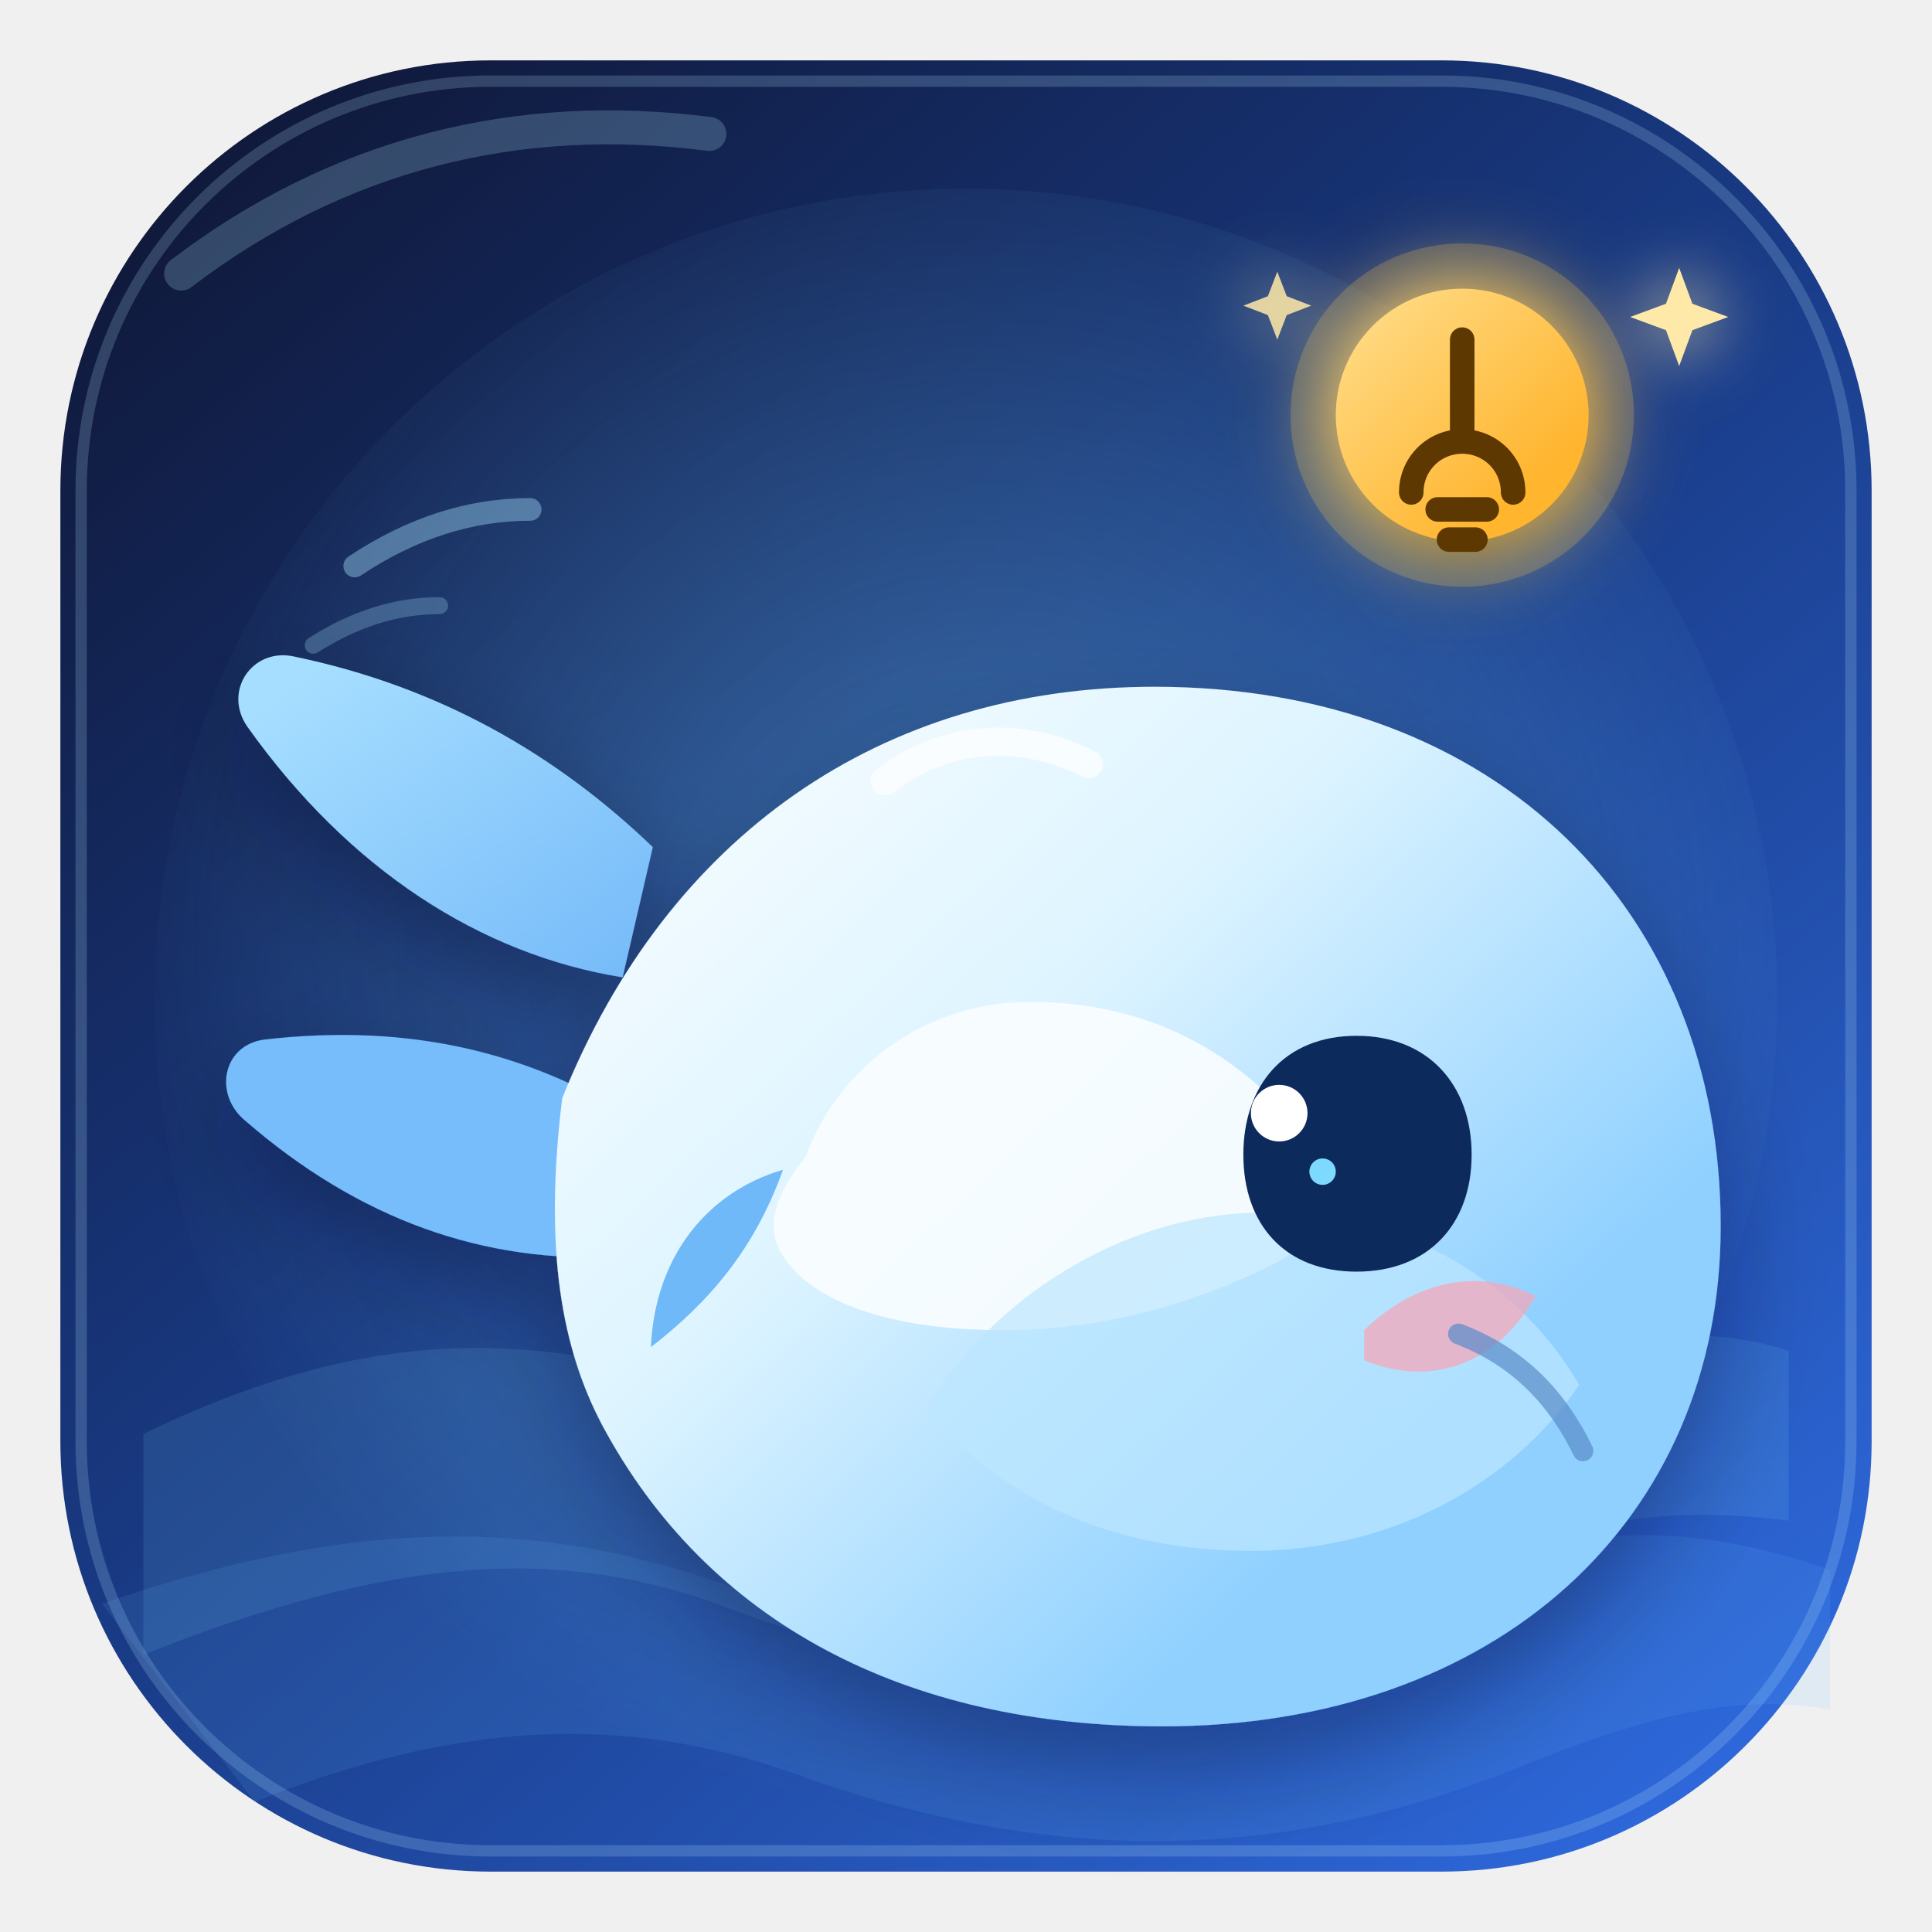
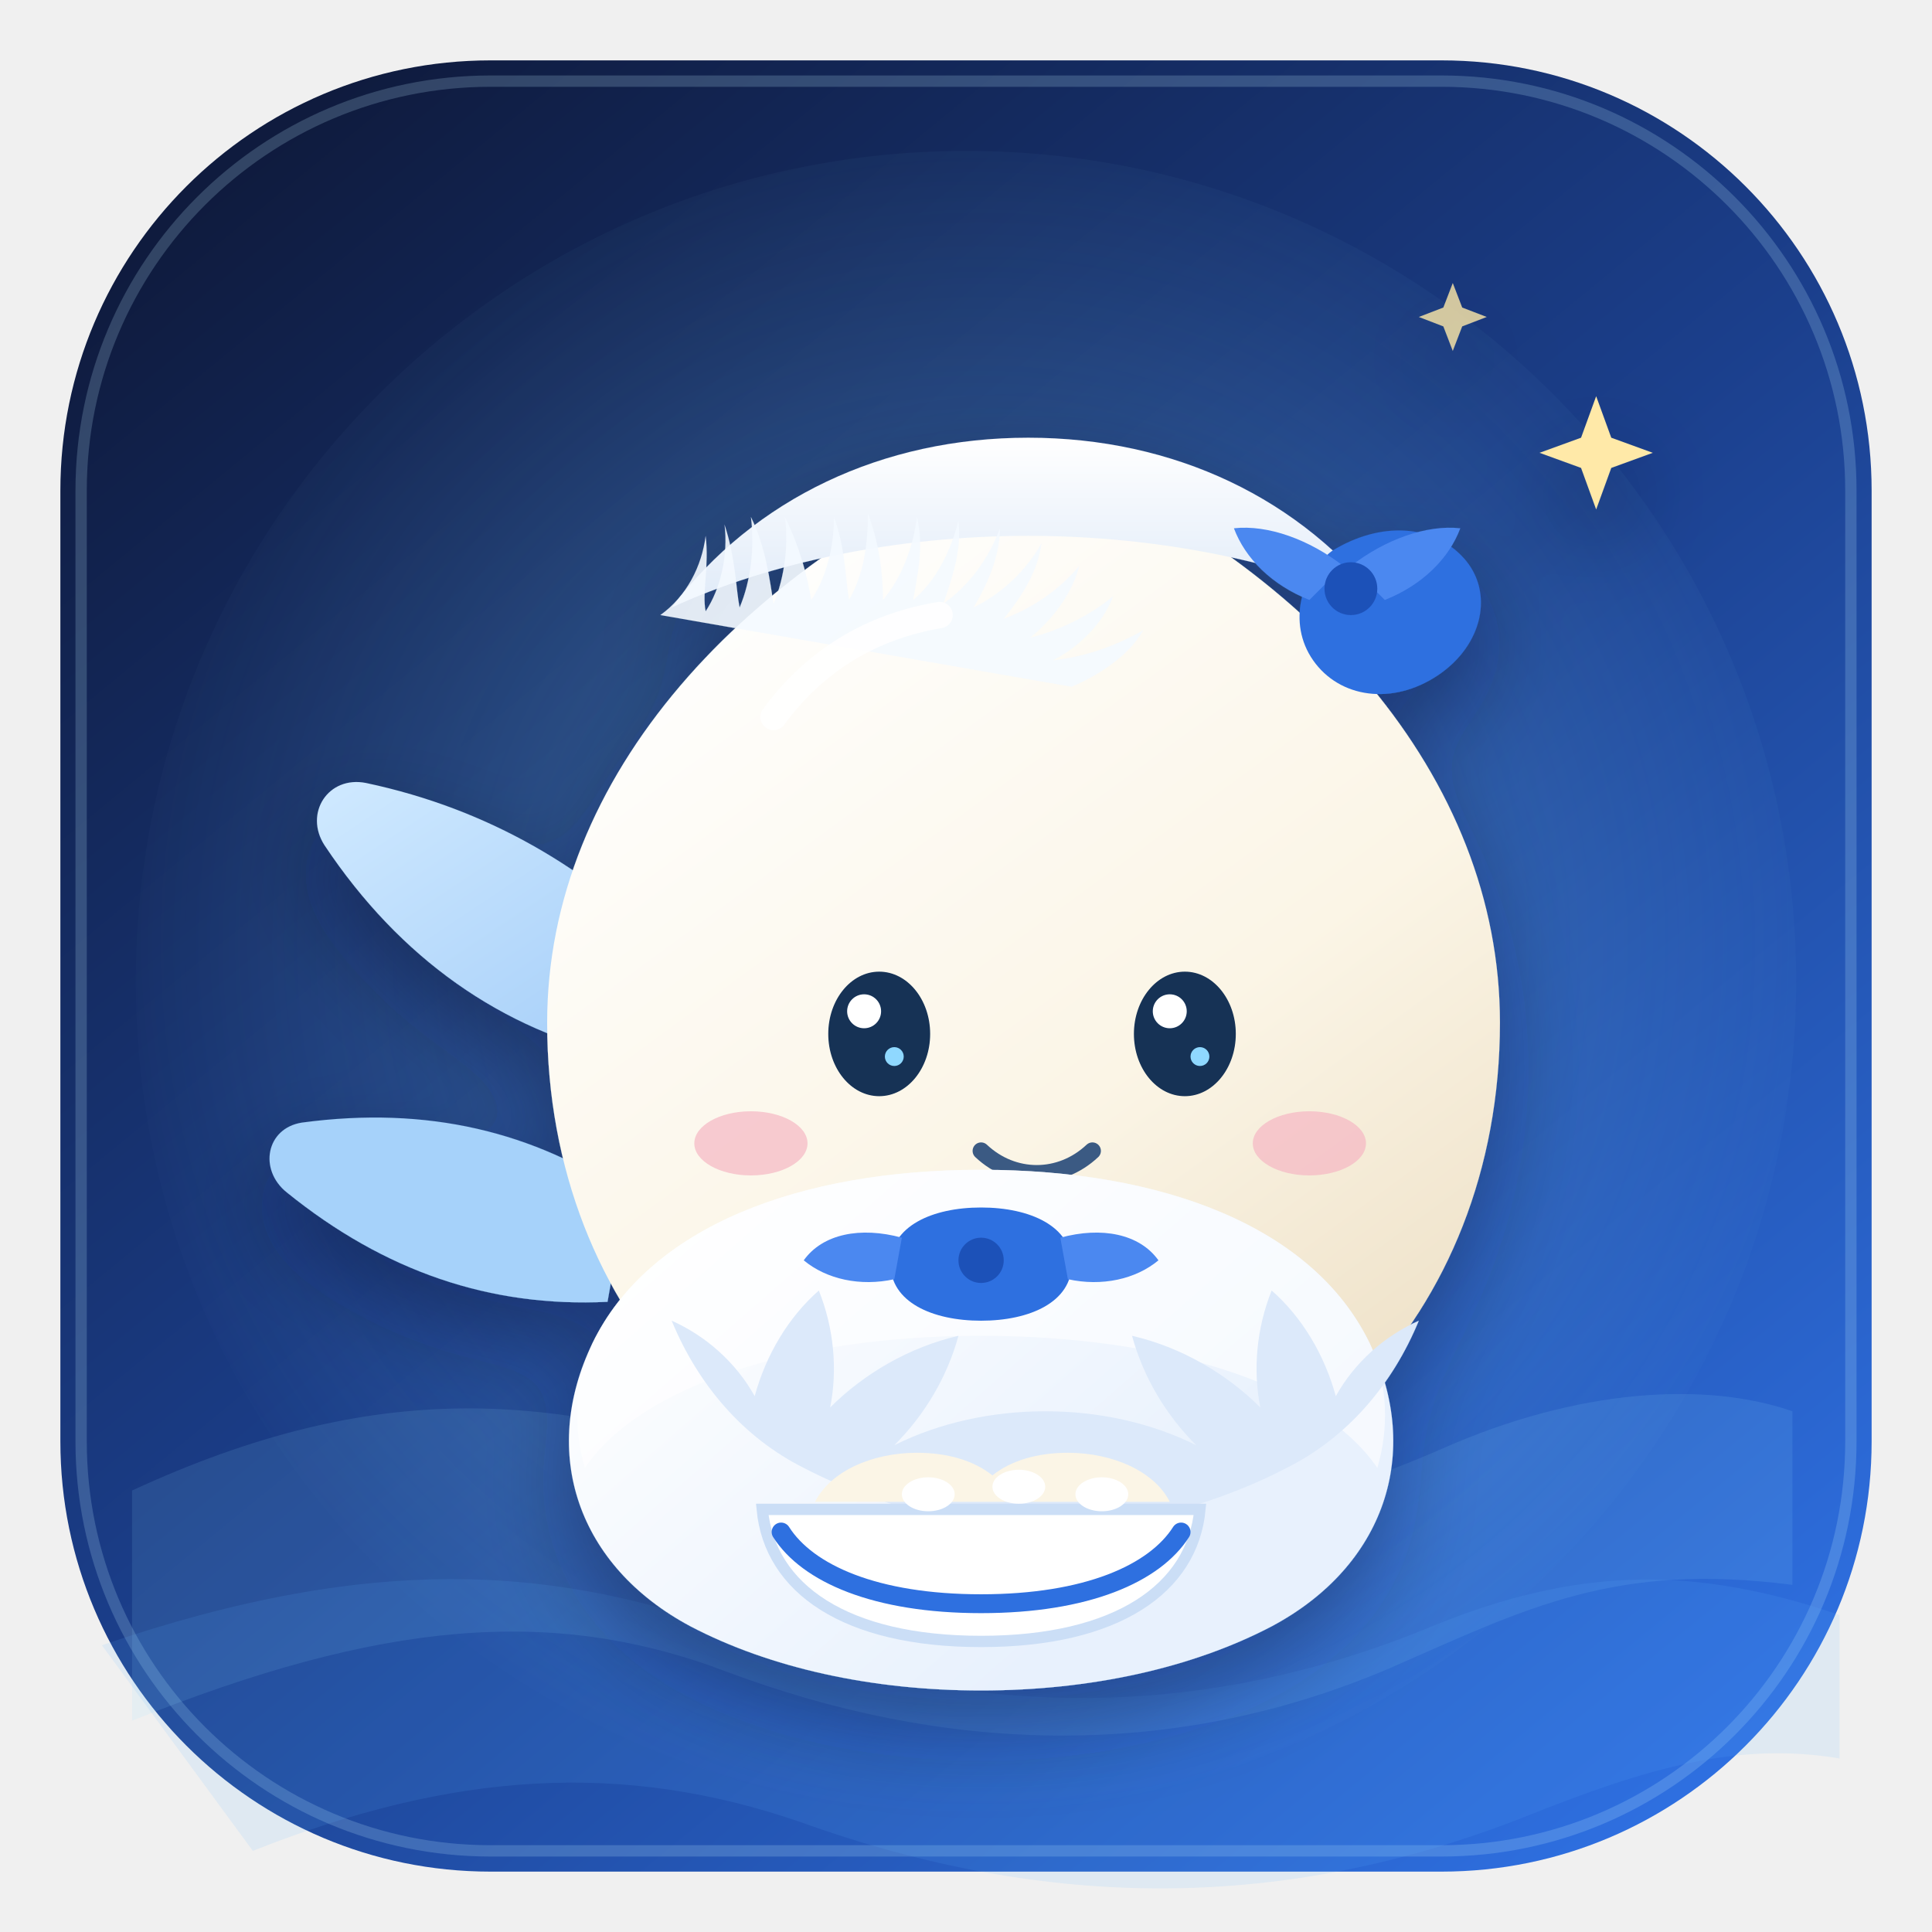
- <svg xmlns="http://www.w3.org/2000/svg" viewBox="0 0 1024 1024" role="img" aria-label="DeepSeek Pet Max whale icon">
+ <svg xmlns="http://www.w3.org/2000/svg" viewBox="0 0 1024 1024" role="img" aria-label="DaFeiYu original rice whale maid icon">
  <defs>
-     <linearGradient id="bg" x1="140" y1="80" x2="880" y2="960" gradientUnits="userSpaceOnUse">
-       <stop offset="0" stop-color="#101A3D" />
-       <stop offset=".48" stop-color="#193B86" />
-       <stop offset="1" stop-color="#2D67D9" />
+     <linearGradient id="bg" x1="150" y1="70" x2="880" y2="960" gradientUnits="userSpaceOnUse">
+       <stop offset="0" stop-color="#0F1B3E" />
+       <stop offset=".5" stop-color="#1B3F8C" />
+       <stop offset="1" stop-color="#2E6FE0" />
    </linearGradient>
-     <radialGradient id="glow" cx="0" cy="0" r="1" gradientTransform="translate(520 500) rotate(90) scale(460)" gradientUnits="userSpaceOnUse">
-       <stop stop-color="#7FD8FF" stop-opacity=".34" />
-       <stop offset="1" stop-color="#7FD8FF" stop-opacity="0" />
+     <radialGradient id="glow" cx="0" cy="0" r="1" gradientTransform="translate(520 500) rotate(90) scale(470)" gradientUnits="userSpaceOnUse">
+       <stop stop-color="#8FE0FF" stop-opacity=".32" />
+       <stop offset="1" stop-color="#8FE0FF" stop-opacity="0" />
    </radialGradient>
-     <linearGradient id="whale" x1="330" y1="300" x2="760" y2="760" gradientUnits="userSpaceOnUse">
+     <linearGradient id="rice" x1="360" y1="300" x2="740" y2="820" gradientUnits="userSpaceOnUse">
+       <stop offset="0" stop-color="#FFFFFF" />
+       <stop offset=".55" stop-color="#FBF5E6" />
+       <stop offset="1" stop-color="#EBDCC0" />
+     </linearGradient>
+     <linearGradient id="tail" x1="150" y1="430" x2="330" y2="700" gradientUnits="userSpaceOnUse">
+       <stop stop-color="#CFE9FF" />
+       <stop offset="1" stop-color="#8FC0F5" />
+     </linearGradient>
+     <linearGradient id="apron" x1="430" y1="560" x2="640" y2="800" gradientUnits="userSpaceOnUse">
      <stop stop-color="#FFFFFF" />
-       <stop offset=".52" stop-color="#DDF4FF" />
-       <stop offset="1" stop-color="#8FD0FF" />
+       <stop offset="1" stop-color="#E8F1FD" />
    </linearGradient>
-     <linearGradient id="tail" x1="130" y1="380" x2="330" y2="660" gradientUnits="userSpaceOnUse">
-       <stop stop-color="#A6DEFF" />
-       <stop offset="1" stop-color="#5EA9F6" />
-     </linearGradient>
-     <linearGradient id="light" x1="700" y1="120" x2="820" y2="250" gradientUnits="userSpaceOnUse">
-       <stop stop-color="#FFE8A3" />
-       <stop offset="1" stop-color="#FFB52E" />
+     <linearGradient id="frill" x1="0" y1="0" x2="0" y2="1">
+       <stop stop-color="#FFFFFF" />
+       <stop offset="1" stop-color="#DFEAF8" />
    </linearGradient>
    <filter id="shadow" x="-20%" y="-20%" width="140%" height="150%">
-       <feDropShadow dx="0" dy="24" stdDeviation="26" flood-color="#061129" flood-opacity=".35" />
-     </filter>
-     <filter id="lampGlow" x="-120%" y="-120%" width="340%" height="340%">
-       <feGaussianBlur stdDeviation="18" result="blur" />
-       <feMerge>
-         <feMergeNode in="blur" />
-         <feMergeNode in="SourceGraphic" />
-       </feMerge>
+       <feDropShadow dx="0" dy="22" stdDeviation="24" flood-color="#061129" flood-opacity=".34" />
    </filter>
  </defs>
  <rect x="32" y="32" width="960" height="960" rx="228" fill="url(#bg)" />
-   <rect x="43" y="43" width="938" height="938" rx="217" fill="none" stroke="#B9E9FF" stroke-opacity=".2" stroke-width="6" />
-   <circle cx="512" cy="530" r="430" fill="url(#glow)" />
-   <path d="M76 760c128-62 220-55 334-13 118 44 226 48 354-9 72-33 139-37 184-22v90c-93-12-138 12-211 44-118 52-238 45-349 3-91-35-181-28-312 24z" fill="#7ED9FF" fill-opacity=".12" />
-   <path d="M54 850c145-50 242-43 342-6 125 46 243 43 359-5 78-32 139-33 215-7v74c-53-9-101 5-166 31-126 51-250 51-380 4-94-34-184-28-289 14z" fill="#65B9FF" fill-opacity=".12" />
-   <path d="M96 145c84-64 179-87 280-74" fill="none" stroke="#B9ECFF" stroke-opacity=".22" stroke-width="18" stroke-linecap="round" />
+   <rect x="43" y="43" width="938" height="938" rx="217" fill="none" stroke="#BFEBFF" stroke-opacity=".2" stroke-width="6" />
+   <circle cx="512" cy="520" r="440" fill="url(#glow)" />
+   <path d="M70 790c130-60 224-52 338-12 118 42 228 46 356-10 72-32 140-36 186-20v92c-94-12-140 12-213 44-119 51-240 44-352 2-92-35-183-27-315 26z" fill="#8FD8FF" fill-opacity=".12" />
+   <path d="M54 872c146-50 244-42 344-4 126 45 245 42 361-6 78-32 140-32 216-6v76c-54-9-102 5-167 31-127 50-252 50-383 3-95-33-185-27-291 15z" fill="#5FB4FF" fill-opacity=".12" />
  <g filter="url(#shadow)">
-     <path d="M330 518c-75-12-145-57-199-133-13-19 3-42 25-37 77 16 139 52 190 101z" fill="url(#tail)" />
-     <path d="M329 666c-73 4-139-20-199-72-17-14-12-40 10-43 78-9 143 7 201 45z" fill="#77BDFB" />
-     <path d="M298 582c56-139 169-218 314-218 182 0 300 119 300 286 0 156-119 265-296 265-136 0-241-55-297-160-21-40-31-92-21-173z" fill="url(#whale)" />
-     <path d="M427 613c18-49 65-82 119-82 63 0 111 27 146 71 21 27 15 52-19 69-47 23-94 34-142 34-59 0-102-15-117-41-9-15-2-32 13-51z" fill="#F9FDFF" fill-opacity=".92" />
-     <path d="M491 747c31-54 97-100 168-104 76-5 143 31 178 91-36 53-100 88-174 88-73 0-132-27-172-75z" fill="#BDE7FF" fill-opacity=".7" />
-     <path d="M659 612c0-37 22-63 60-63s61 26 61 63-23 62-61 62-60-25-60-62z" fill="#102A5C" />
-     <circle cx="678" cy="590" r="15" fill="#FFFFFF" />
-     <circle cx="701" cy="621" r="7" fill="#7ED9FF" />
-     <path d="M723 705c26-25 59-34 91-18-20 35-54 49-91 34z" fill="#F4A7B9" fill-opacity=".74" />
-     <path d="M773 707c29 11 51 31 66 62" fill="none" stroke="#5A8CC9" stroke-width="11" stroke-linecap="round" stroke-opacity=".7" />
-     <path d="M415 620c-41 12-68 47-70 94 31-24 55-52 70-94z" fill="#6FB9F8" />
-     <path d="M469 414c32-25 73-27 108-9" fill="none" stroke="#FFFFFF" stroke-opacity=".7" stroke-width="15" stroke-linecap="round" />
-   </g>
-   <g filter="url(#lampGlow)">
-     <circle cx="775" cy="220" r="91" fill="#FFC846" fill-opacity=".22" />
-     <circle cx="775" cy="220" r="67" fill="url(#light)" />
-     <path d="M775 180v54m0 0c-15 0-27 12-27 27m27-27c15 0 27 12 27 27m-40 9h26m-20 16h14" fill="none" stroke="#5D3700" stroke-width="13" stroke-linecap="round" stroke-linejoin="round" />
-     <path d="M890 142l7 19 19 7-19 7-7 19-7-19-19-7 19-7z" fill="#FFE9A8" />
-     <path d="M677 144l5 13 13 5-13 5-5 13-5-13-13-5 13-5z" fill="#FFE9A8" fill-opacity=".85" />
-   </g>
-   <g fill="none" stroke="#A9E5FF" stroke-linecap="round">
-     <path d="M188 300c30-20 61-30 93-30" stroke-width="12" stroke-opacity=".4" />
-     <path d="M166 342c22-14 44-21 67-21" stroke-width="9" stroke-opacity=".26" />
+     <path d="M330 560c-64-14-118-52-158-112-11-17 2-37 22-33 66 14 118 46 160 88z" fill="url(#tail)" />
+     <path d="M322 690c-62 3-118-16-170-58-15-12-11-34 8-37 67-9 123 5 172 38z" fill="#A6D2FA" />
+     <path d="M545 236c150 62 250 176 250 306 0 156-112 268-253 268S290 698 290 542c0-130 103-244 255-306z" fill="url(#rice)" />
+     <ellipse cx="466" cy="548" rx="27" ry="33" fill="#123055" />
+     <ellipse cx="628" cy="548" rx="27" ry="33" fill="#123055" />
+     <circle cx="458" cy="536" r="9" fill="#FFFFFF" />
+     <circle cx="620" cy="536" r="9" fill="#FFFFFF" />
+     <circle cx="474" cy="560" r="5" fill="#8FD8FF" />
+     <circle cx="636" cy="560" r="5" fill="#8FD8FF" />
+     <path d="M520 610c17 16 42 16 59 0" fill="none" stroke="#3A5A83" stroke-width="9" stroke-linecap="round" />
+     <ellipse cx="398" cy="606" rx="30" ry="17" fill="#F6B7C4" fill-opacity=".7" />
+     <ellipse cx="694" cy="606" rx="30" ry="17" fill="#F6B7C4" fill-opacity=".7" />
+     <path d="M356 322c44-58 112-90 189-90s145 32 189 90c-52-24-120-38-189-38s-137 14-189 38z" fill="url(#frill)" />
+     <path d="M350 326c14-10 22-26 24-42 2 16-2 30 0 40 8-12 12-30 10-46 6 18 6 34 8 44 6-14 8-32 6-48 8 16 10 34 12 46 6-14 8-32 6-46 8 16 12 32 14 44 8-12 12-28 12-44 6 16 6 32 8 44 8-14 10-30 10-46 6 16 8 32 8 46 10-12 16-28 18-44 4 16 0 32-2 44 12-10 20-26 24-42 2 16-4 32-8 44 14-10 24-24 30-40 0 16-8 32-14 42 16-8 28-20 36-34-2 16-12 30-20 40 16-6 30-16 40-28-4 16-16 30-26 38 16-4 32-12 44-22-6 16-20 28-32 34 18-2 34-8 48-16-8 14-24 24-38 30z" fill="#F4FAFF" fill-opacity=".9" />
+     <path d="M706 292c26-16 54-14 70 4 16 18 10 46-14 62-24 16-52 12-66-8-14-20-6-46 10-58z" fill="#2E6FE0" />
+     <path d="M712 300c-18-14-40-22-58-20 6 16 20 30 40 38z" fill="#4C88F0" />
+     <path d="M716 300c18-14 40-22 58-20-6 16-20 30-40 38z" fill="#4C88F0" />
+     <circle cx="716" cy="312" r="14" fill="#1D51B8" />
+     <path d="M520 620c96 0 176 30 206 92 28 58 8 118-52 150-42 22-96 34-154 34s-112-12-154-34c-60-32-80-92-52-150 30-62 110-92 206-92z" fill="url(#apron)" />
+     <path d="M520 620c96 0 176 30 206 92 10 22 10 46 4 66-30-44-112-70-210-70s-180 26-210 70c-6-20-6-44 4-66 30-62 110-92 206-92z" fill="#FFFFFF" fill-opacity=".6" />
+     <path d="M356 700c18 8 34 22 44 40 6-22 18-42 34-56 8 20 10 42 6 62 18-18 42-32 68-38-6 22-18 42-34 58 24-12 52-18 80-18s56 6 80 18c-16-16-28-36-34-58 26 6 50 20 68 38-4-20-2-42 6-62 16 14 28 34 34 56 10-18 26-32 44-40-14 34-38 62-70 78-42 22-96 34-128 34s-86-12-128-34c-32-16-56-44-70-78z" fill="#DCE9FA" />
+     <path d="M520 640c26 0 48 10 48 30s-22 30-48 30-48-10-48-30 22-30 48-30z" fill="#2E6FE0" />
+     <path d="M478 656c-22-6-42-2-52 12 12 10 30 14 48 10z" fill="#4C88F0" />
+     <path d="M562 656c22-6 42-2 52 12-12 10-30 14-48 10z" fill="#4C88F0" />
+     <circle cx="520" cy="668" r="12" fill="#1D51B8" />
+     <path d="M404 800c4 42 44 70 116 70s112-28 116-70z" fill="#FFFFFF" />
+     <path d="M404 800c4 42 44 70 116 70s112-28 116-70z" fill="none" stroke="#CBDEF6" stroke-width="6" />
+     <path d="M414 812c14 22 50 38 106 38s92-16 106-38" fill="none" stroke="#2E6FE0" stroke-width="10" stroke-linecap="round" />
+     <path d="M432 796c8-16 30-26 54-26 16 0 30 4 40 12 10-8 24-12 40-12 24 0 46 10 54 26z" fill="#FBF5E6" />
+     <ellipse cx="492" cy="792" rx="14" ry="9" fill="#FFFFFF" />
+     <ellipse cx="540" cy="788" rx="14" ry="9" fill="#FFFFFF" />
+     <ellipse cx="584" cy="792" rx="14" ry="9" fill="#FFFFFF" />
+     <path d="M410 380c22-30 52-48 88-54" fill="none" stroke="#FFFFFF" stroke-opacity=".85" stroke-width="14" stroke-linecap="round" />
+     <path d="M846 210l8 22 22 8-22 8-8 22-8-22-22-8 22-8z" fill="#FFE9A8" />
+     <path d="M770 150l5 13 13 5-13 5-5 13-5-13-13-5 13-5z" fill="#FFE9A8" fill-opacity=".8" />
  </g>
</svg>
